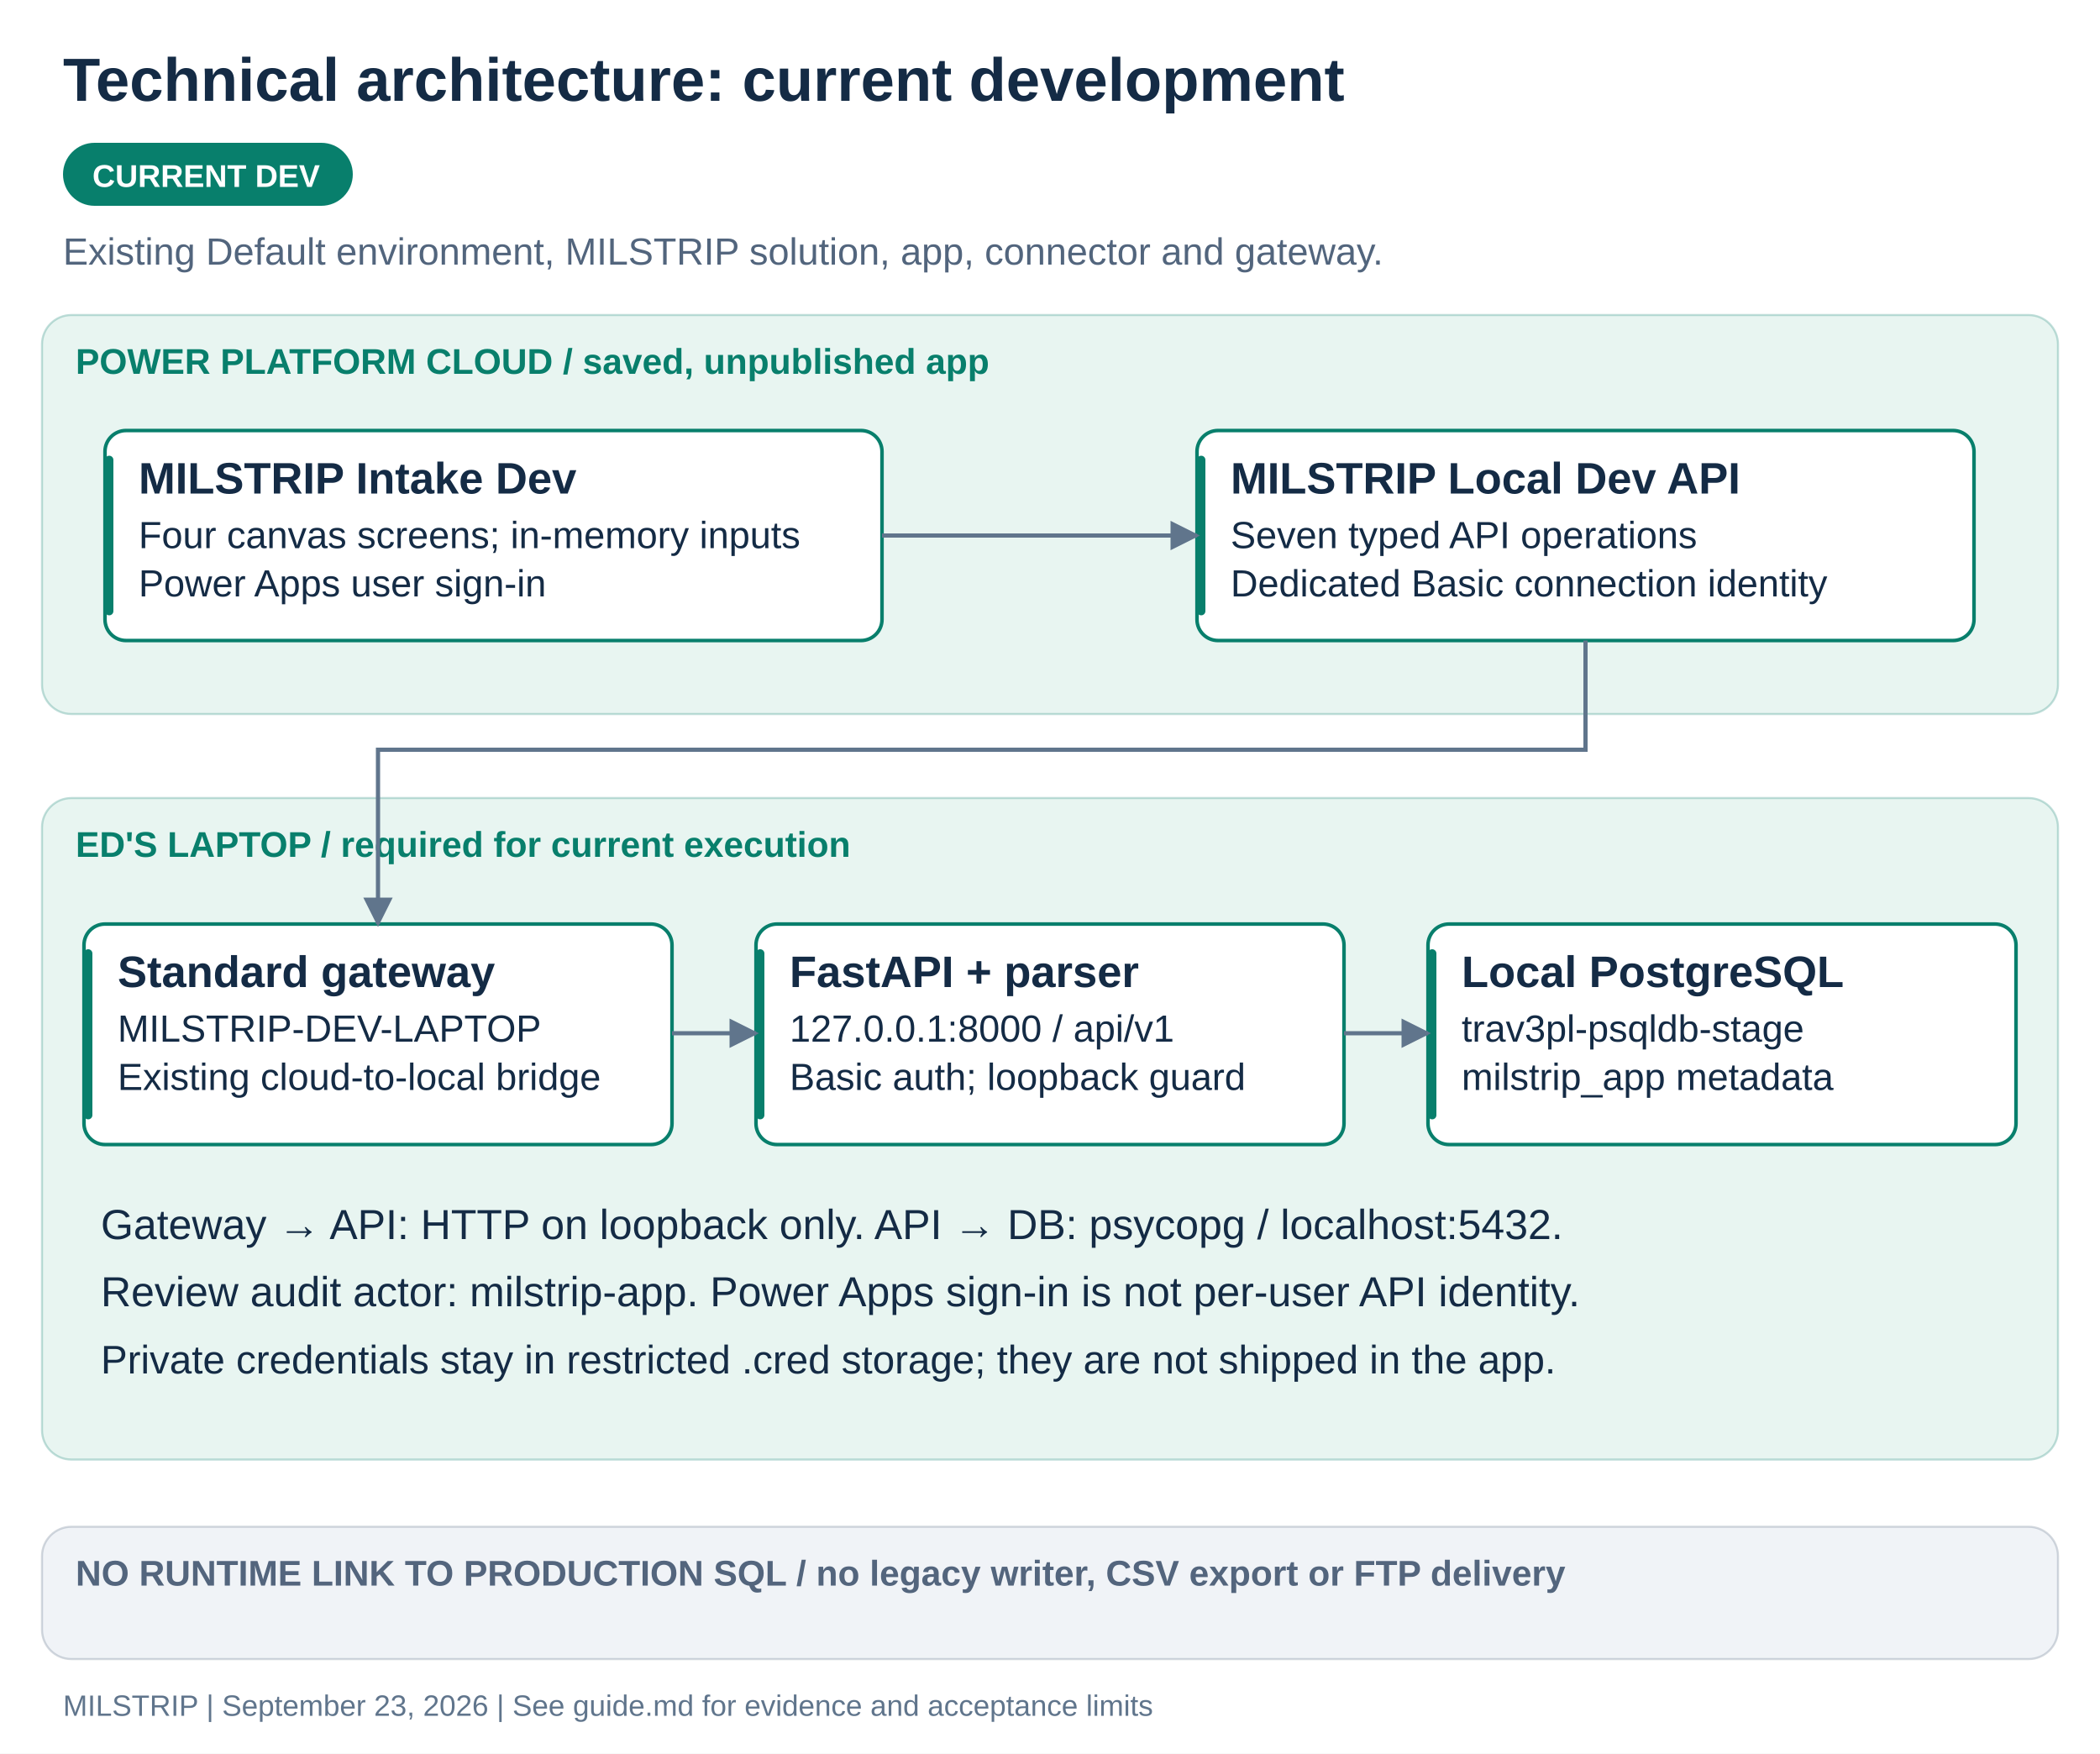
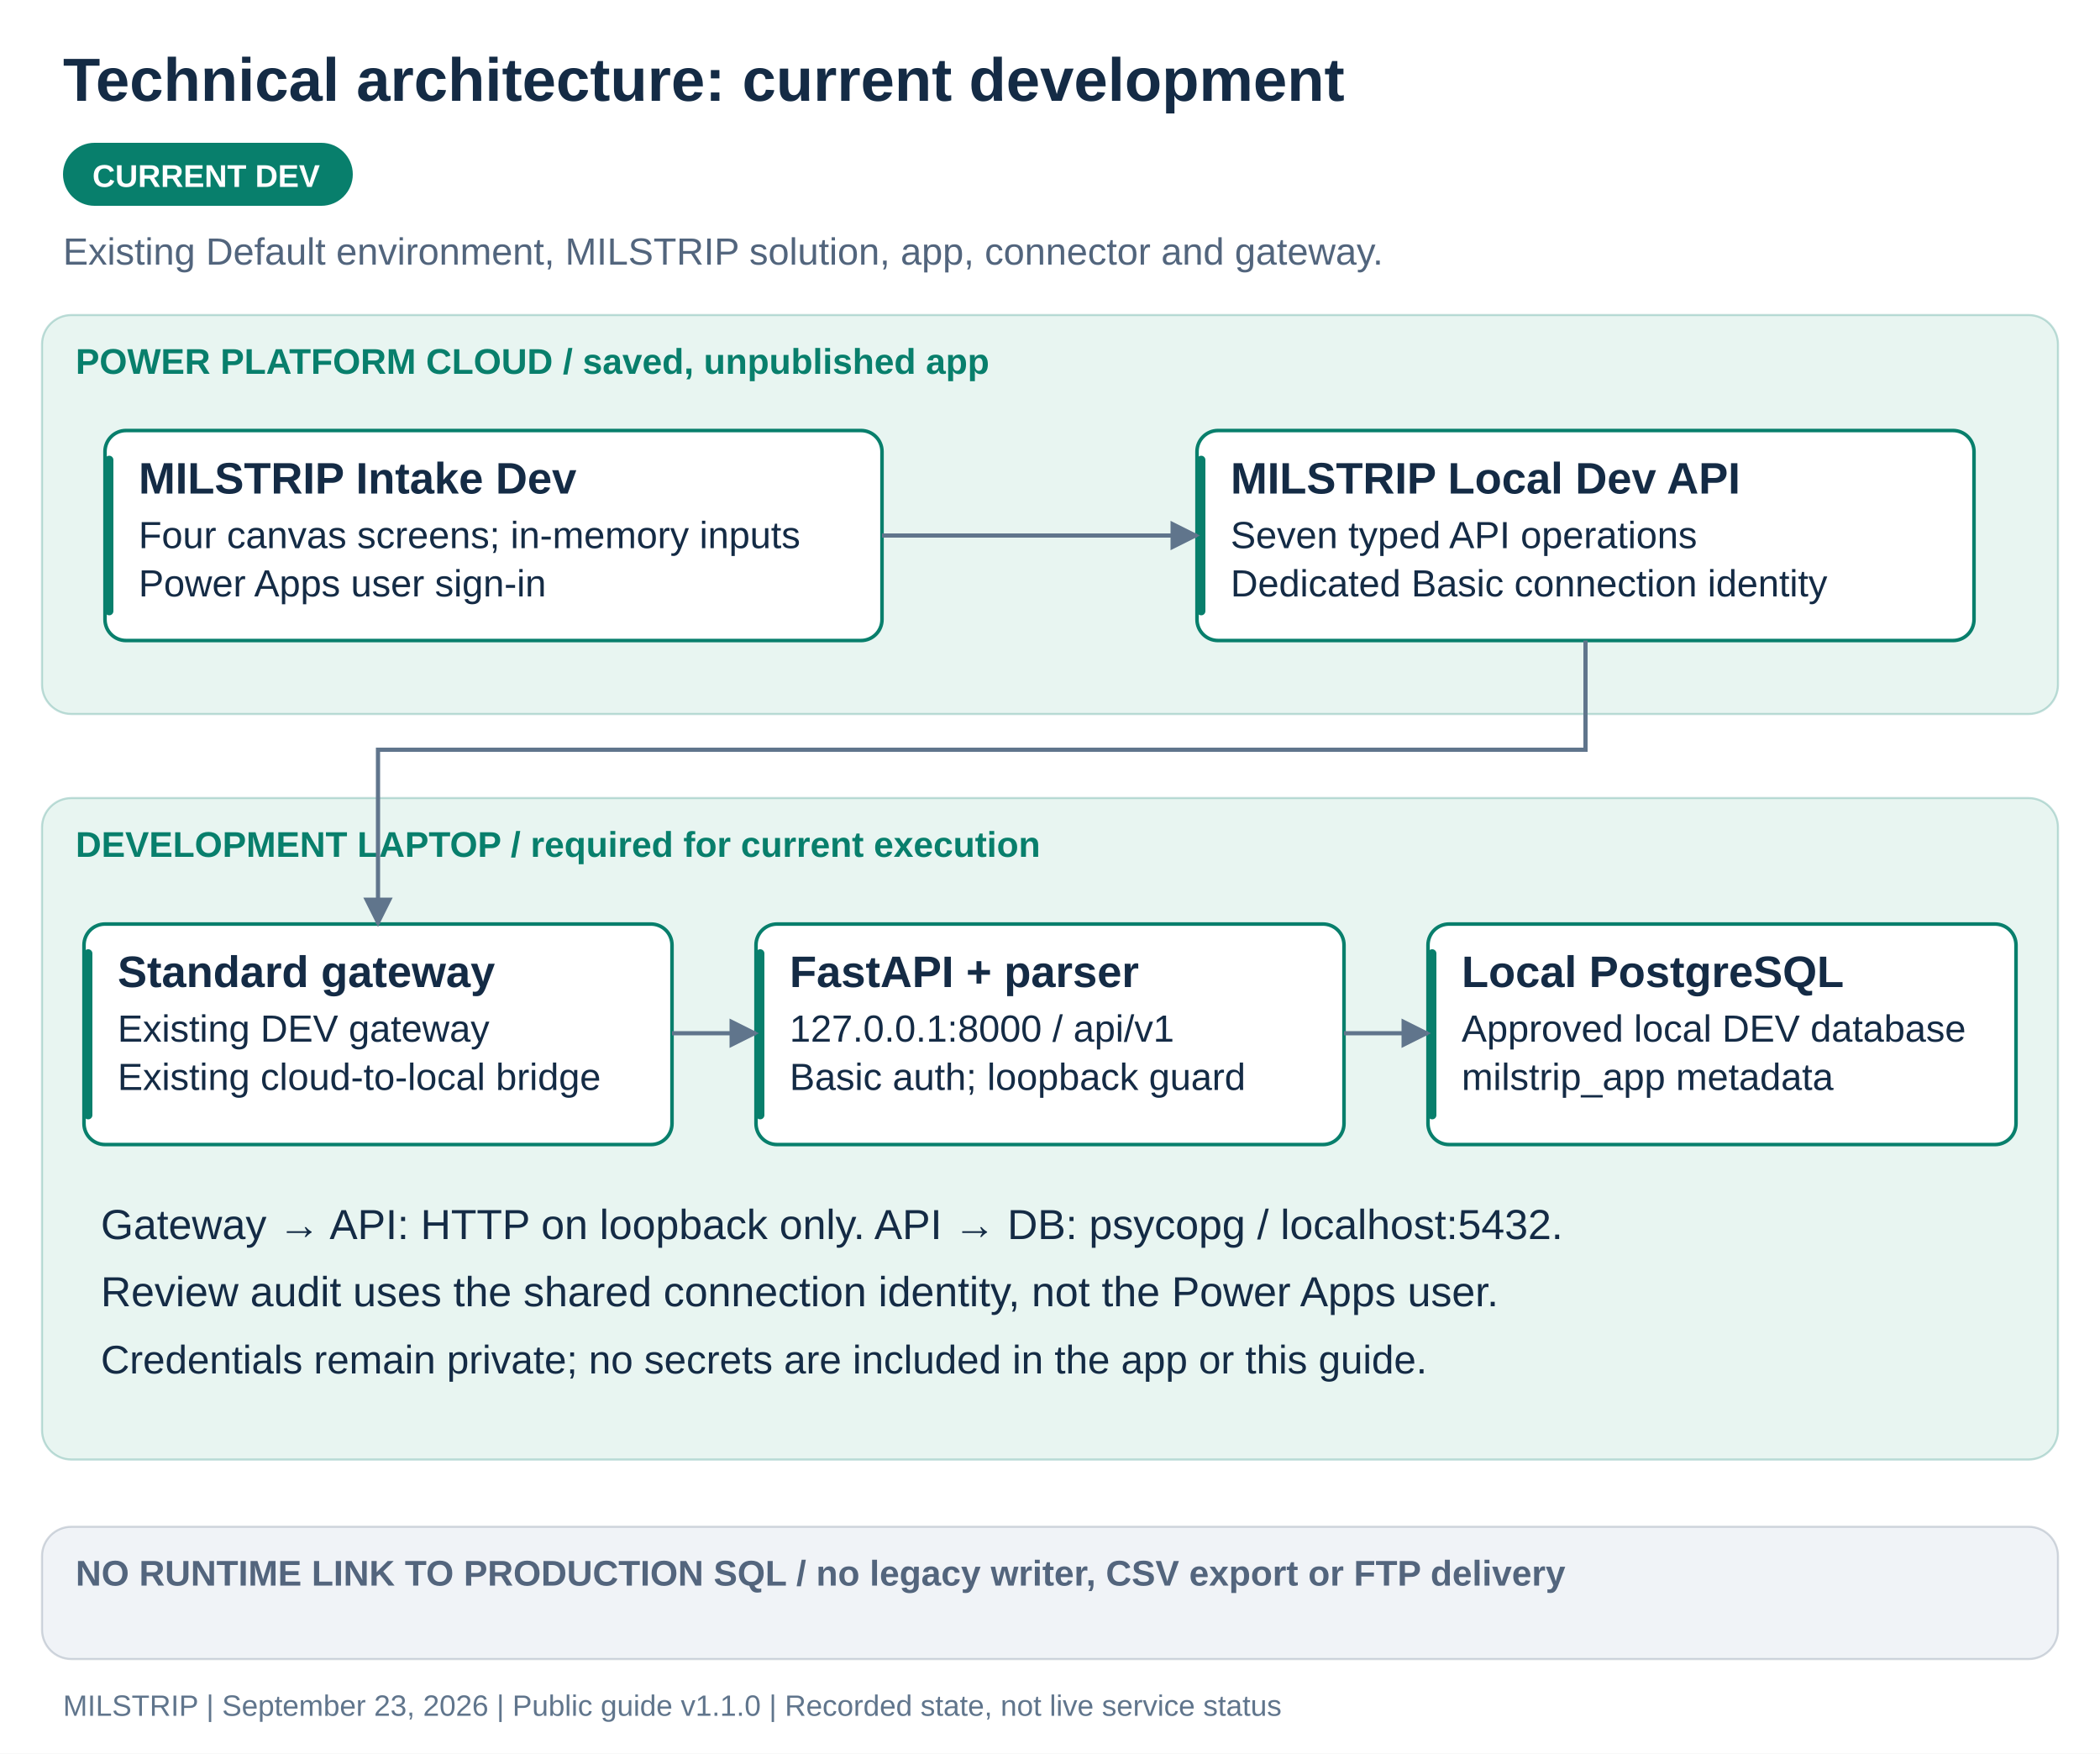
<svg xmlns="http://www.w3.org/2000/svg" width="1000" height="835" viewBox="0 0 1000 835" role="img" aria-labelledby="title desc">
  <defs>
    <marker id="arrow" viewBox="0 0 10 10" refX="9" refY="5" markerWidth="7" markerHeight="7" orient="auto-start-reverse">
      <path d="M 0 0 L 10 5 L 0 10 z" fill="#60758c" />
    </marker>
  </defs>
  <rect width="1000" height="835" fill="#ffffff" />
  <g font-family="Segoe UI, Arial, sans-serif">
    <text x="30" y="48" font-size="29" font-weight="700" fill="#142b45" text-anchor="start">Technical architecture: current development</text>
    <rect x="30" y="68" width="138" height="30" rx="15" fill="#087f6c" />
    <text x="44" y="89" font-size="15" font-weight="700" fill="#ffffff" text-anchor="start">CURRENT DEV</text>
    <text x="30" y="126" font-size="18" font-weight="400" fill="#52657d" text-anchor="start">Existing Default environment, MILSTRIP solution, app, connector and gateway.</text>
    <rect x="20" y="150" width="960" height="190" rx="14" fill="#e8f5f1" stroke="#087f6c" stroke-opacity=".25" />
    <text x="36" y="178" font-size="17" font-weight="700" fill="#087f6c" text-anchor="start">POWER PLATFORM CLOUD  /  saved, unpublished app</text>
    <g data-node="app">
      <rect x="50" y="205" width="370" height="100" rx="10" fill="#ffffff" stroke="#087f6c" stroke-width="1.7" />
      <rect x="50" y="217" width="4" height="76" rx="2" fill="#087f6c" />
      <text x="66" y="235" font-size="21" font-weight="700" fill="#142b45" text-anchor="start">MILSTRIP Intake Dev</text>
      <text x="66" y="261" font-size="18" font-weight="400" fill="#142b45" text-anchor="start">Four canvas screens; in-memory inputs</text>
      <text x="66" y="284" font-size="18" font-weight="400" fill="#142b45" text-anchor="start">Power Apps user sign-in</text>
    </g>
    <g data-node="connector">
      <rect x="570" y="205" width="370" height="100" rx="10" fill="#ffffff" stroke="#087f6c" stroke-width="1.7" />
      <rect x="570" y="217" width="4" height="76" rx="2" fill="#087f6c" />
      <text x="586" y="235" font-size="21" font-weight="700" fill="#142b45" text-anchor="start">MILSTRIP Local Dev API</text>
      <text x="586" y="261" font-size="18" font-weight="400" fill="#142b45" text-anchor="start">Seven typed API operations</text>
      <text x="586" y="284" font-size="18" font-weight="400" fill="#142b45" text-anchor="start">Dedicated Basic connection identity</text>
    </g>
    <polyline points="420,255 570,255" fill="none" stroke="#60758c" stroke-width="2" marker-end="url(#arrow)" />
    <rect x="20" y="380" width="960" height="315" rx="14" fill="#e8f5f1" stroke="#087f6c" stroke-opacity=".25" />
-     <text x="36" y="408" font-size="17" font-weight="700" fill="#087f6c" text-anchor="start">ED'S LAPTOP  /  required for current execution</text>
+     <text x="36" y="408" font-size="17" font-weight="700" fill="#087f6c" text-anchor="start">DEVELOPMENT LAPTOP  /  required for current execution</text>
    <g data-node="gateway">
      <rect x="40" y="440" width="280" height="105" rx="10" fill="#ffffff" stroke="#087f6c" stroke-width="1.7" />
      <rect x="40" y="452" width="4" height="81" rx="2" fill="#087f6c" />
      <text x="56" y="470" font-size="21" font-weight="700" fill="#142b45" text-anchor="start">Standard gateway</text>
-       <text x="56" y="496" font-size="18" font-weight="400" fill="#142b45" text-anchor="start">MILSTRIP-DEV-LAPTOP</text>
+       <text x="56" y="496" font-size="18" font-weight="400" fill="#142b45" text-anchor="start">Existing DEV gateway</text>
      <text x="56" y="519" font-size="18" font-weight="400" fill="#142b45" text-anchor="start">Existing cloud-to-local bridge</text>
    </g>
    <g data-node="api">
      <rect x="360" y="440" width="280" height="105" rx="10" fill="#ffffff" stroke="#087f6c" stroke-width="1.7" />
      <rect x="360" y="452" width="4" height="81" rx="2" fill="#087f6c" />
      <text x="376" y="470" font-size="21" font-weight="700" fill="#142b45" text-anchor="start">FastAPI + parser</text>
      <text x="376" y="496" font-size="18" font-weight="400" fill="#142b45" text-anchor="start">127.0.0.1:8000 / api/v1</text>
      <text x="376" y="519" font-size="18" font-weight="400" fill="#142b45" text-anchor="start">Basic auth; loopback guard</text>
    </g>
    <g data-node="pg">
      <rect x="680" y="440" width="280" height="105" rx="10" fill="#ffffff" stroke="#087f6c" stroke-width="1.7" />
      <rect x="680" y="452" width="4" height="81" rx="2" fill="#087f6c" />
      <text x="696" y="470" font-size="21" font-weight="700" fill="#142b45" text-anchor="start">Local PostgreSQL</text>
-       <text x="696" y="496" font-size="18" font-weight="400" fill="#142b45" text-anchor="start">trav3pl-psqldb-stage</text>
+       <text x="696" y="496" font-size="18" font-weight="400" fill="#142b45" text-anchor="start">Approved local DEV database</text>
      <text x="696" y="519" font-size="18" font-weight="400" fill="#142b45" text-anchor="start">milstrip_app metadata</text>
    </g>
    <polyline points="755,305 755,357 180,357 180,440" fill="none" stroke="#60758c" stroke-width="2" marker-end="url(#arrow)" />
    <polyline points="320,492 360,492" fill="none" stroke="#60758c" stroke-width="2" marker-end="url(#arrow)" />
    <polyline points="640,492 680,492" fill="none" stroke="#60758c" stroke-width="2" marker-end="url(#arrow)" />
    <text x="48" y="590" font-size="20" font-weight="400" fill="#142b45" text-anchor="start">Gateway → API: HTTP on loopback only. API → DB: psycopg / localhost:5432.</text>
-     <text x="48" y="622" font-size="20" font-weight="400" fill="#142b45" text-anchor="start">Review audit actor: milstrip-app. Power Apps sign-in is not per-user API identity.</text>
-     <text x="48" y="654" font-size="19" font-weight="400" fill="#142b45" text-anchor="start">Private credentials stay in restricted .cred storage; they are not shipped in the app.</text>
+     <text x="48" y="622" font-size="20" font-weight="400" fill="#142b45" text-anchor="start">Review audit uses the shared connection identity, not the Power Apps user.</text>
+     <text x="48" y="654" font-size="19" font-weight="400" fill="#142b45" text-anchor="start">Credentials remain private; no secrets are included in the app or this guide.</text>
    <rect x="20" y="727" width="960" height="63" rx="14" fill="#f0f3f7" stroke="#53657d" stroke-opacity=".25" />
    <text x="36" y="755" font-size="17" font-weight="700" fill="#53657d" text-anchor="start">NO RUNTIME LINK TO PRODUCTION SQL  /  no legacy writer, CSV export or FTP delivery</text>
-     <text x="30" y="817" font-size="14" font-weight="400" fill="#60758c" text-anchor="start">MILSTRIP  |  September 23, 2026  |  See guide.md for evidence and acceptance limits</text>
+     <text x="30" y="817" font-size="14" font-weight="400" fill="#60758c" text-anchor="start">MILSTRIP  |  September 23, 2026  |  Public guide v1.1.0 | Recorded state, not live service status</text>
  </g>
</svg>
